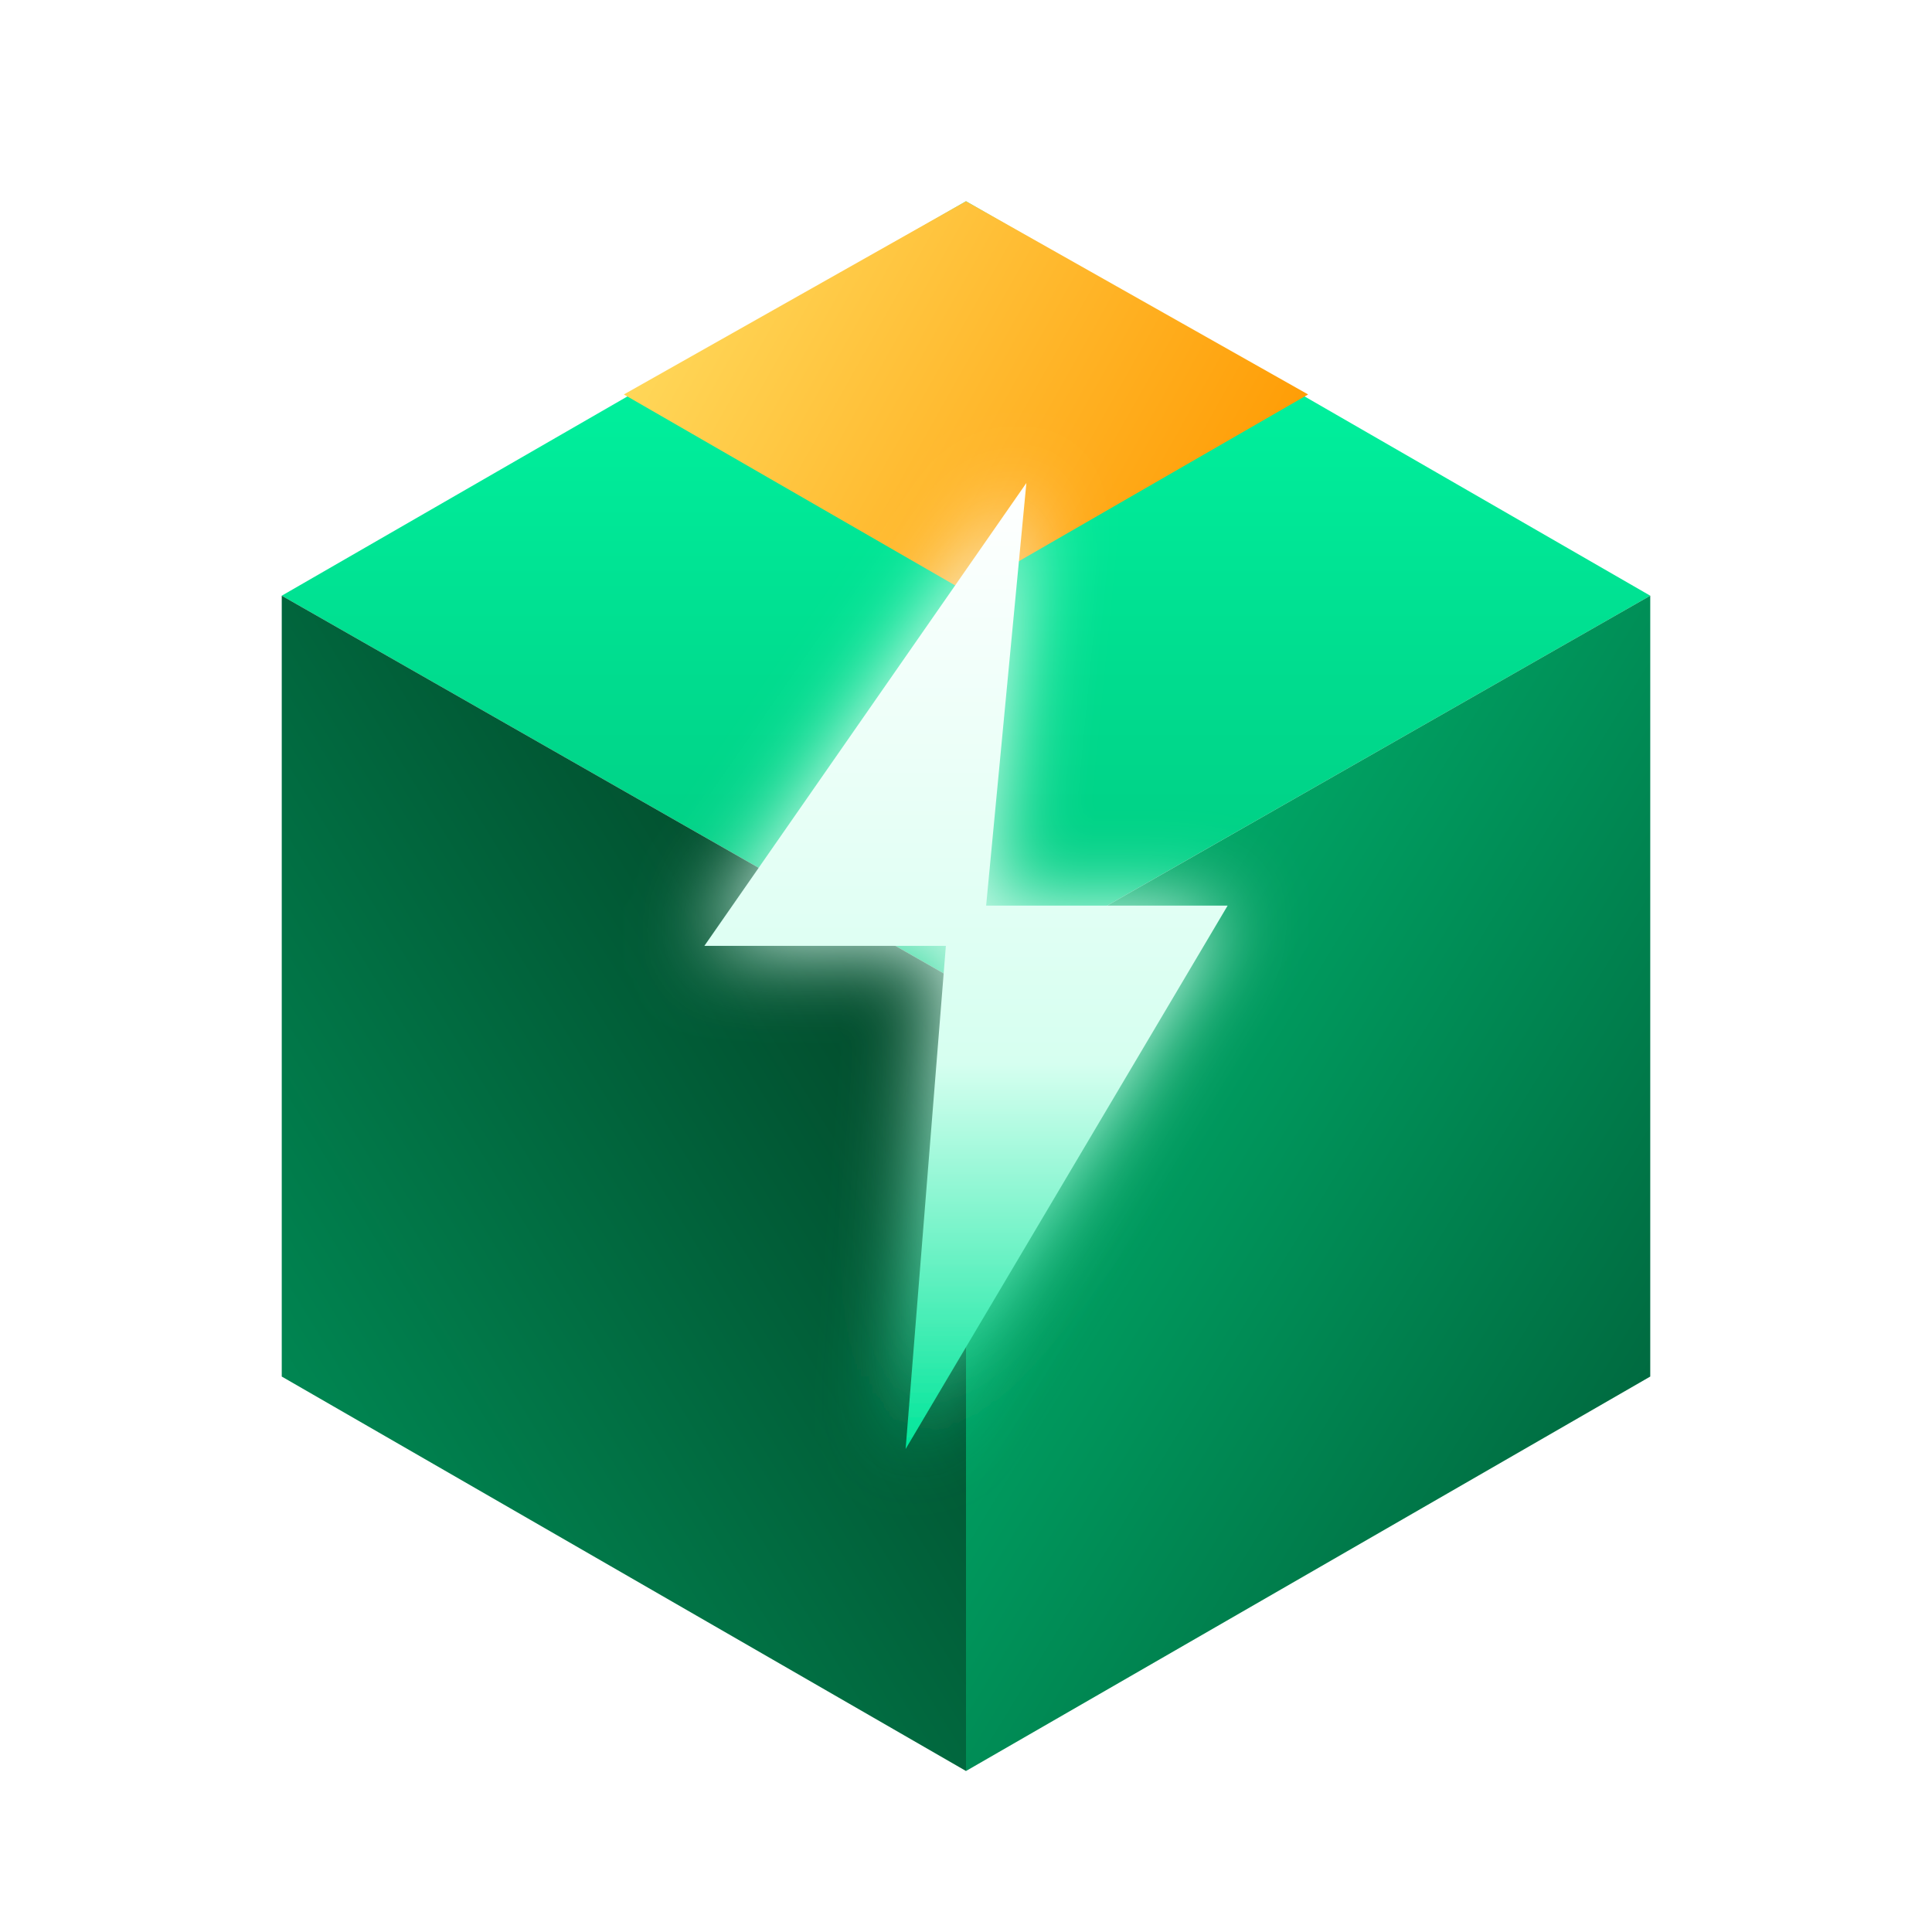
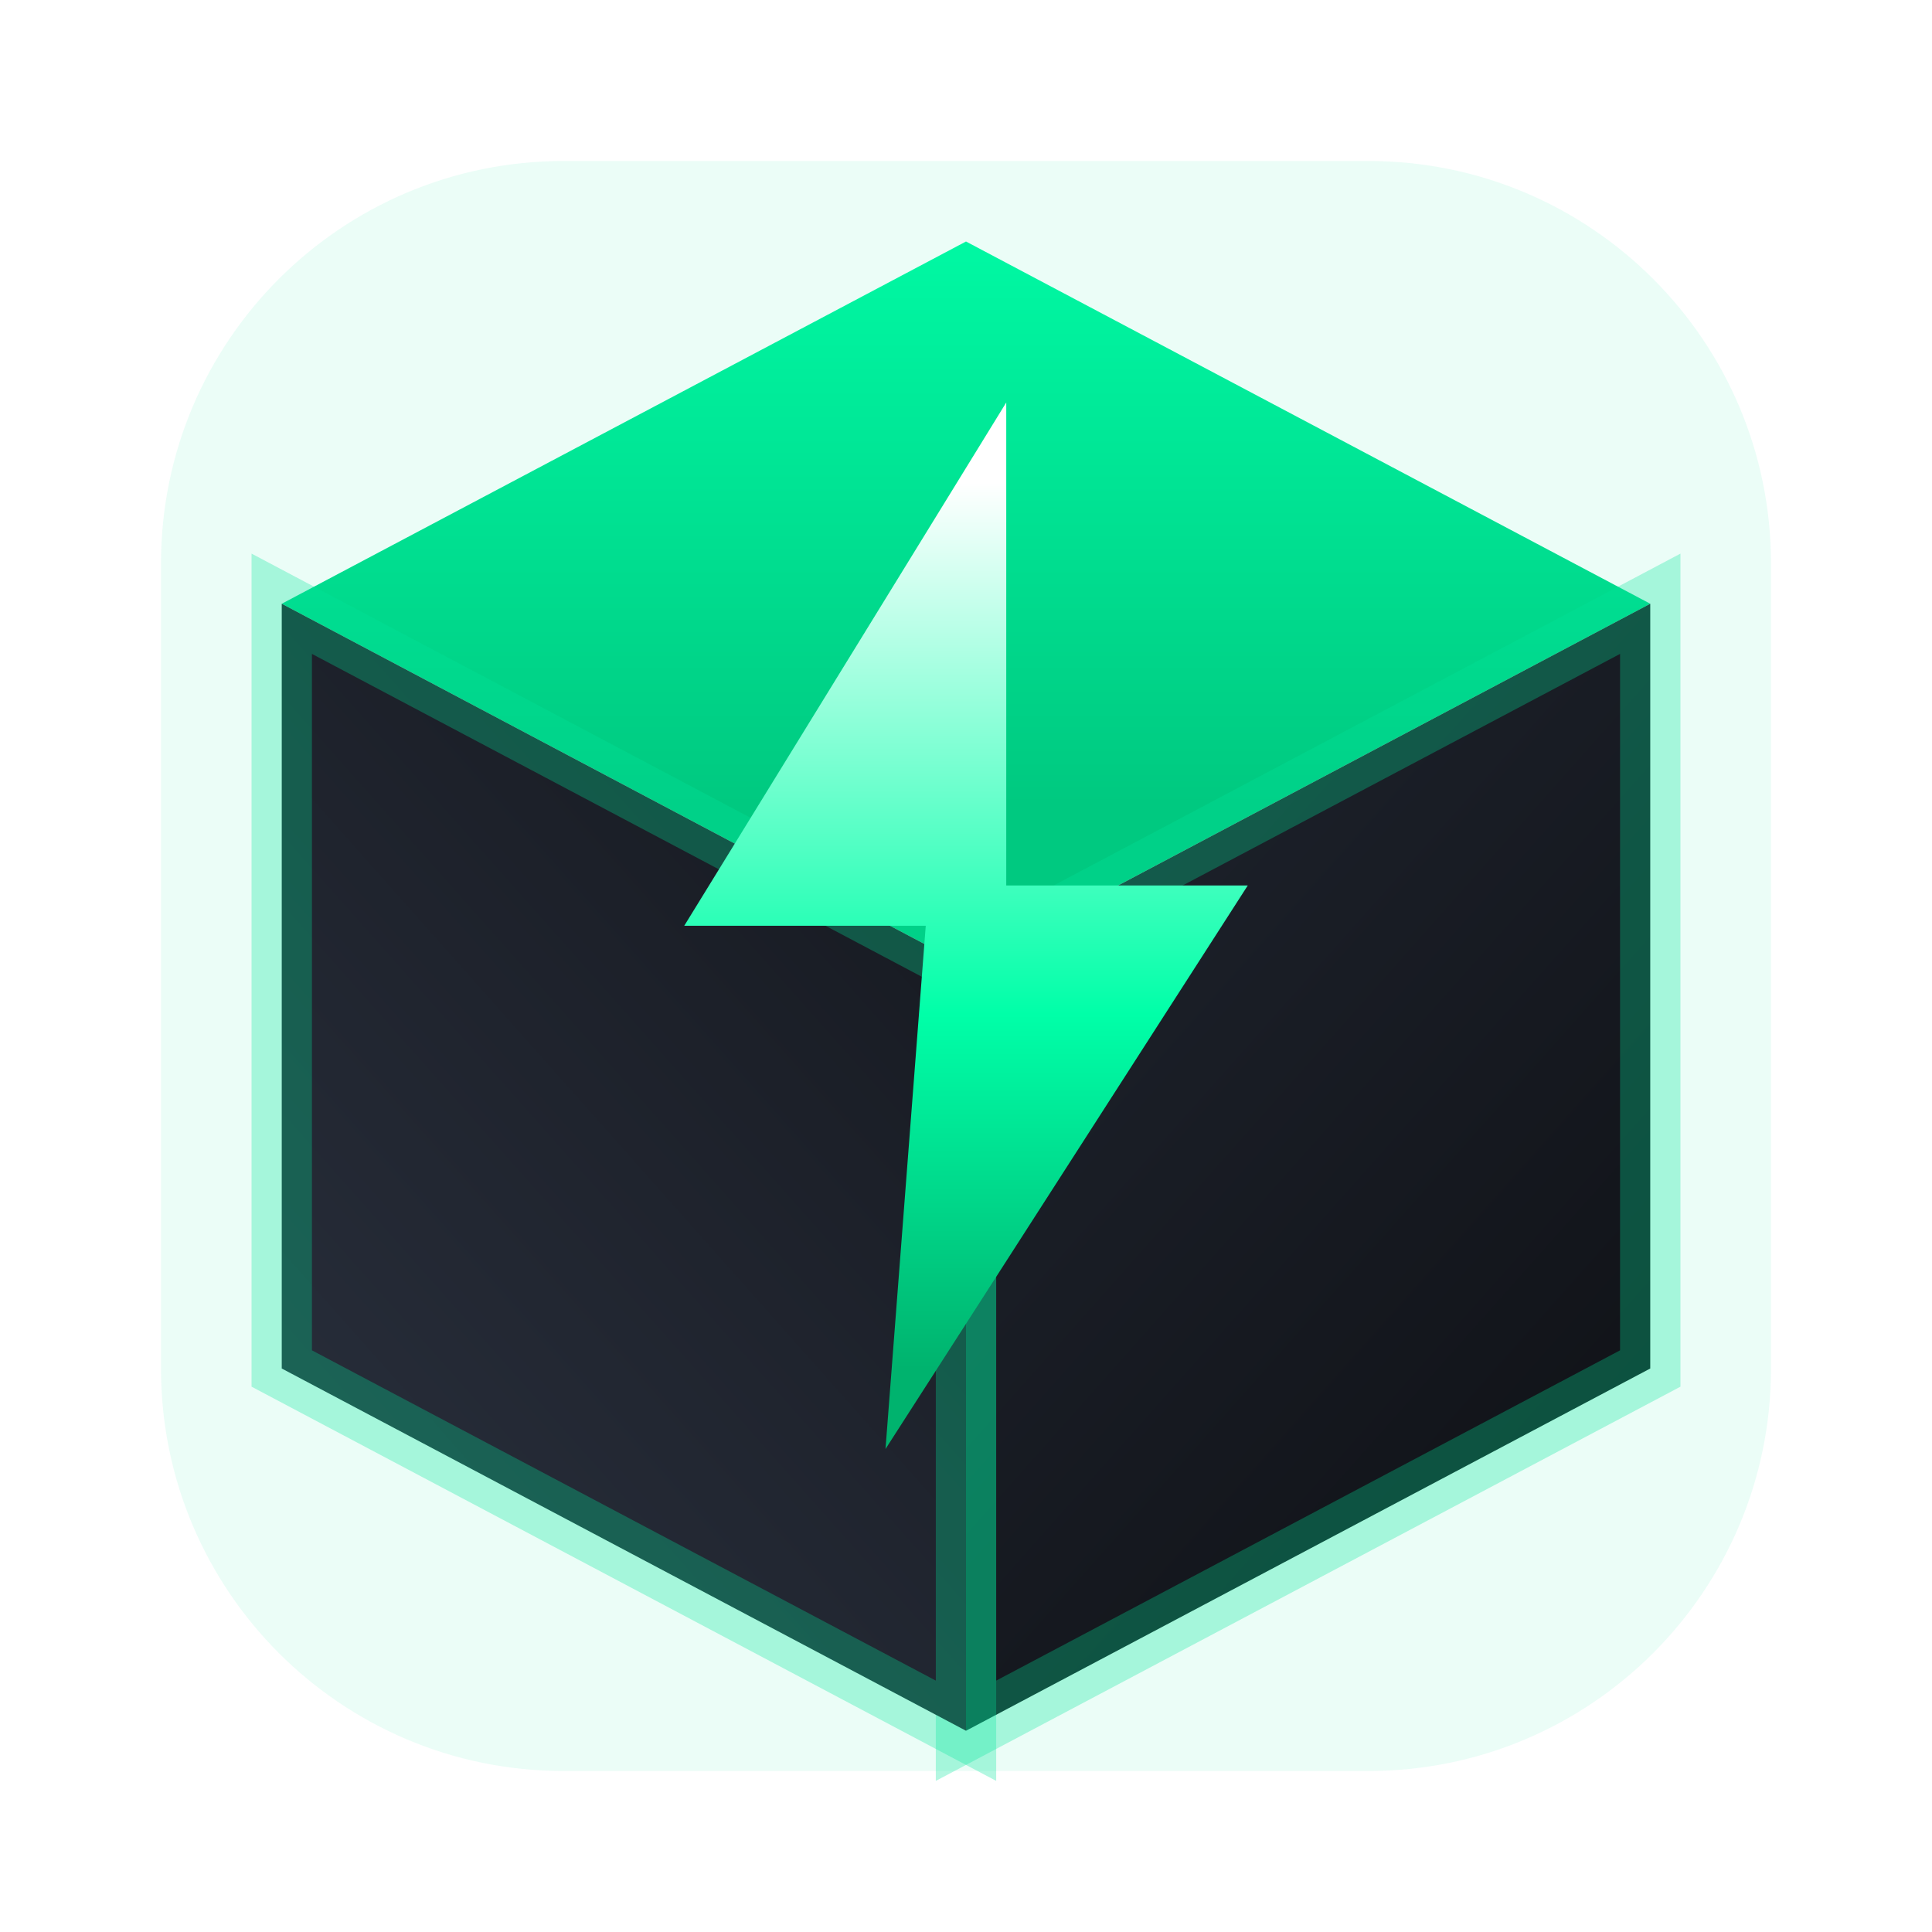
- <svg xmlns="http://www.w3.org/2000/svg" width="48" height="48" viewBox="0 0 48 48" fill="none">
+ <svg xmlns="http://www.w3.org/2000/svg" width="24" height="24" viewBox="0 0 24 24" fill="none">
  <defs>
-     <linearGradient id="facetTop" x1="24" y1="4" x2="24" y2="24" gradientUnits="userSpaceOnUse">
+     <linearGradient id="svlTopGrad" x1="12" y1="2" x2="12" y2="10" gradientUnits="userSpaceOnUse">
      <stop offset="0%" stop-color="#00FFA8" />
      <stop offset="100%" stop-color="#00C980" />
    </linearGradient>
-     <linearGradient id="facetRight" x1="24" y1="24" x2="42" y2="35" gradientUnits="userSpaceOnUse">
-       <stop offset="0%" stop-color="#00B36E" />
-       <stop offset="100%" stop-color="#00663D" />
+     <linearGradient id="svlRightGrad" x1="12" y1="10" x2="21" y2="18" gradientUnits="userSpaceOnUse">
+       <stop offset="0%" stop-color="#1E232D" />
+       <stop offset="100%" stop-color="#101217" />
    </linearGradient>
-     <linearGradient id="facetLeft" x1="6" y1="35" x2="24" y2="24" gradientUnits="userSpaceOnUse">
-       <stop offset="0%" stop-color="#008A54" />
-       <stop offset="100%" stop-color="#024528" />
+     <linearGradient id="svlLeftGrad" x1="3" y1="18" x2="12" y2="10" gradientUnits="userSpaceOnUse">
+       <stop offset="0%" stop-color="#282E3B" />
+       <stop offset="100%" stop-color="#161920" />
    </linearGradient>
-     <linearGradient id="goldCrown" x1="16" y1="4" x2="32" y2="13" gradientUnits="userSpaceOnUse">
-       <stop offset="0%" stop-color="#FFE066" />
-       <stop offset="100%" stop-color="#FF9900" />
+     <linearGradient id="svlBoltGrad" x1="12" y1="6" x2="12" y2="17" gradientUnits="userSpaceOnUse">
+       <stop offset="0%" stop-color="#FFFFFF" />
+       <stop offset="60%" stop-color="#00FFA8" />
+       <stop offset="100%" stop-color="#00B36E" />
    </linearGradient>
-     <linearGradient id="boltGrad" x1="24" y1="12" x2="24" y2="36" gradientUnits="userSpaceOnUse">
-       <stop offset="0%" stop-color="#FFFFFF" />
-       <stop offset="60%" stop-color="#D6FFF0" />
-       <stop offset="100%" stop-color="#00E599" />
-     </linearGradient>
-     <filter id="boltGlow" x="-30%" y="-30%" width="160%" height="160%">
-       <feGaussianBlur stdDeviation="1" result="blur" />
-       <feComposite in="SourceGraphic" in2="blur" operator="over" />
-     </filter>
  </defs>
-   <polygon points="24,5 41,14.8 24,24.5 7,14.8" fill="url(#facetTop)" />
-   <polygon points="41,14.8 41,34.2 24,44 24,24.5" fill="url(#facetRight)" />
-   <polygon points="7,14.8 24,24.5 24,44 7,34.2" fill="url(#facetLeft)" />
-   <polygon points="24,5 32.5,9.8 24,14.7 15.5,9.8" fill="url(#goldCrown)" />
-   <polygon points="25.5,12 17.5,23.5 23.5,23.5 22.5,36 30.5,22.5 24.5,22.5" fill="url(#boltGrad)" filter="url(#boltGlow)" />
+   <rect x="2" y="2" width="20" height="20" rx="5" fill="#00E599" fill-opacity="0.08" />
+   <polygon points="12,3 20.5,7.5 12,12 3.5,7.5" fill="url(#svlTopGrad)" />
+   <polygon points="20.5,7.5 20.5,17 12,21.5 12,12" fill="url(#svlRightGrad)" stroke="#00E599" stroke-opacity="0.3" stroke-width="0.75" />
+   <polygon points="3.5,7.5 12,12 12,21.5 3.5,17" fill="url(#svlLeftGrad)" stroke="#00E599" stroke-opacity="0.3" stroke-width="0.75" />
+   <polygon points="12.5,5 8.5,11.5 11.5,11.5 11,18 15.5,11 12.5,11" fill="url(#svlBoltGrad)" />
</svg>
